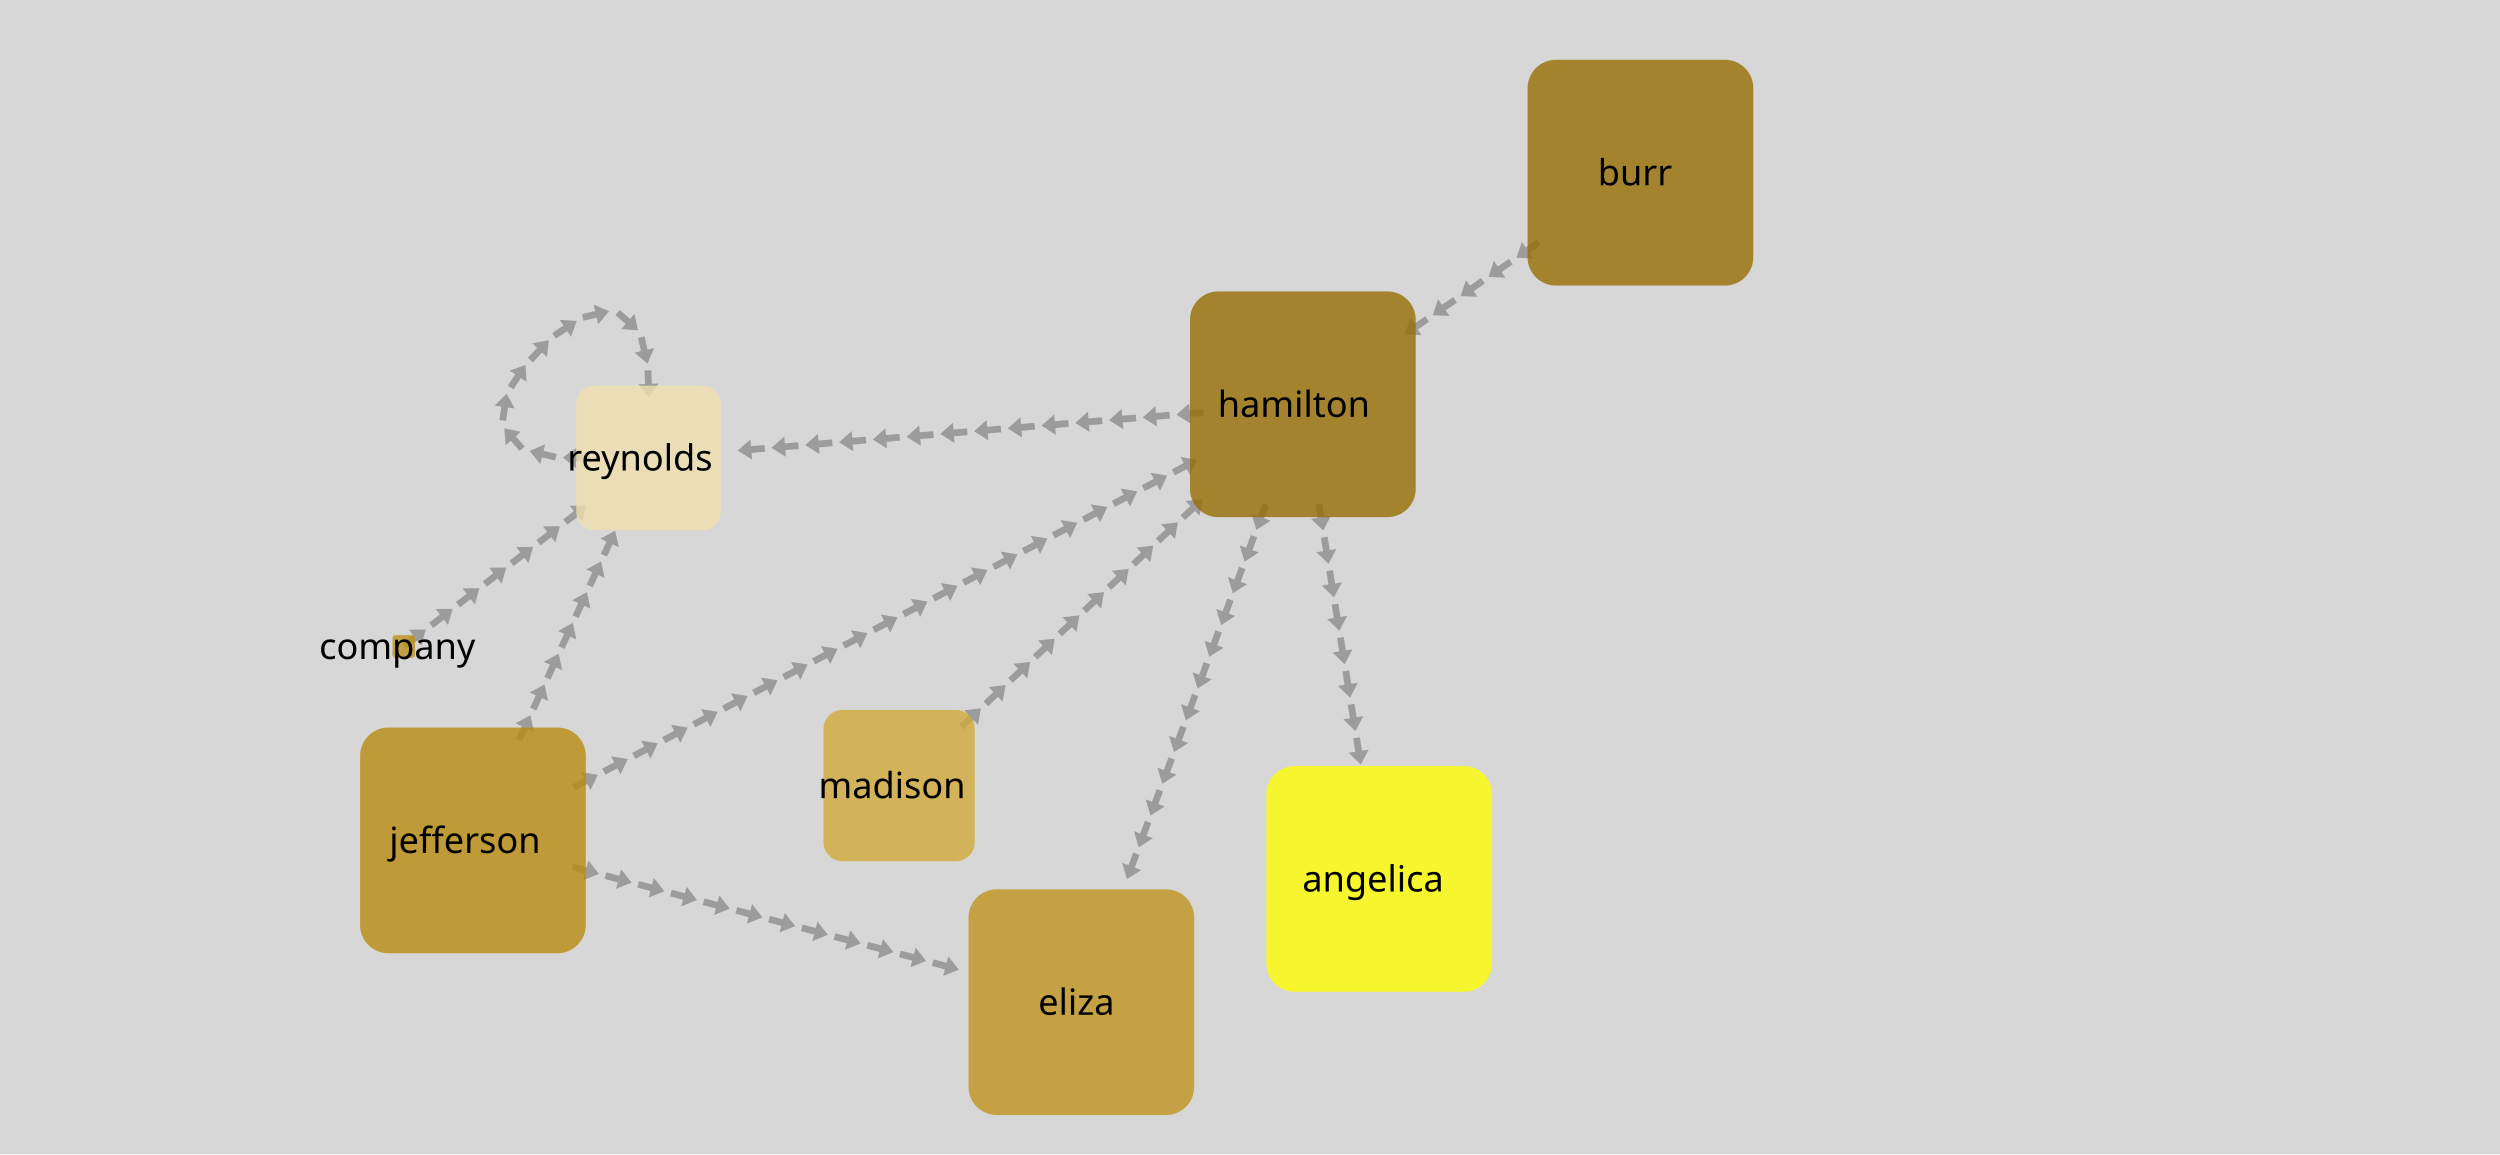
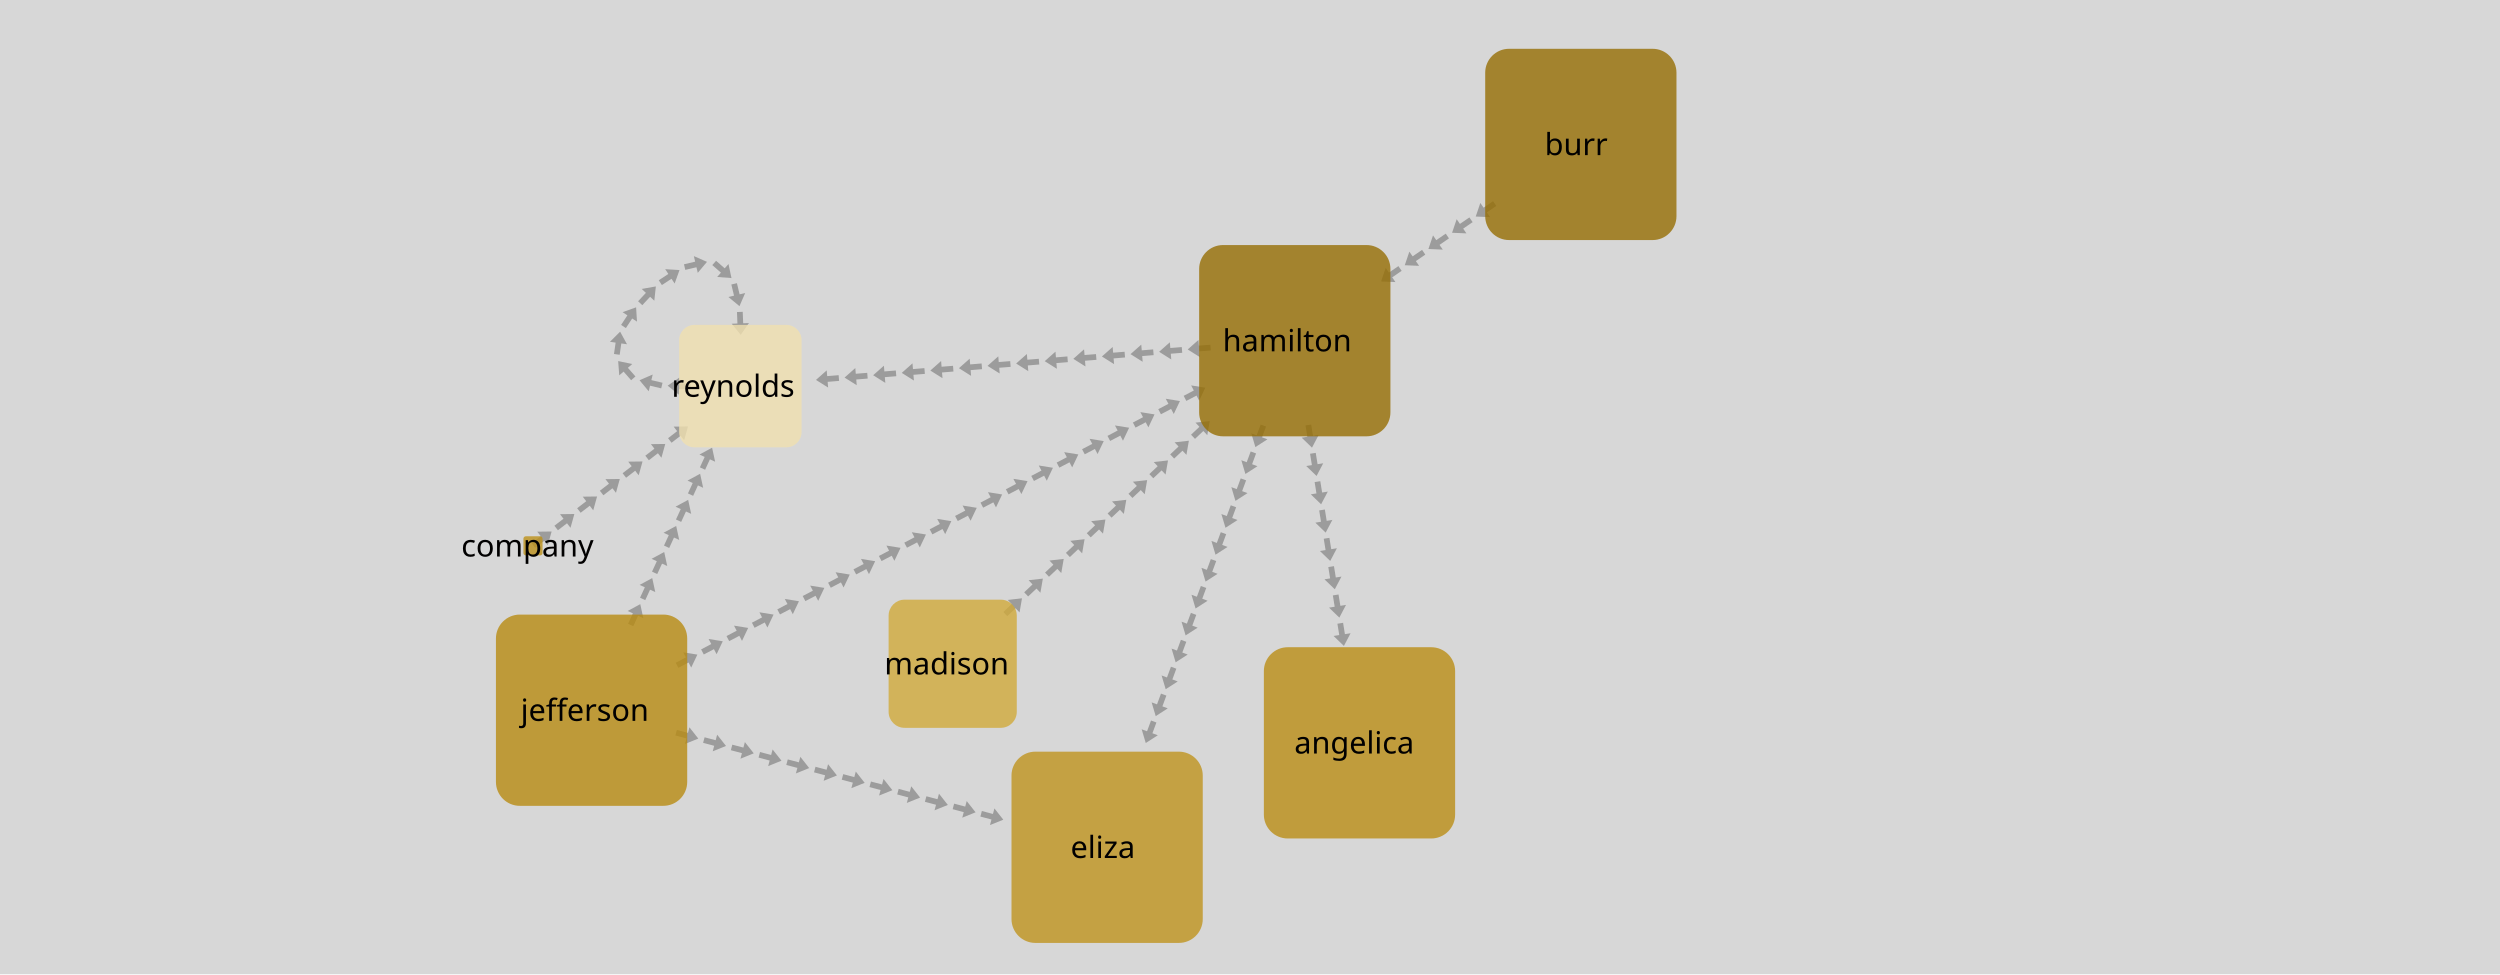
- <svg xmlns="http://www.w3.org/2000/svg" version="1.1" baseProfile="full" x="0px" y="0px" width="1514px" height="699px" viewBox="0 0 1514 699">
+ <svg xmlns="http://www.w3.org/2000/svg" version="1.1" baseProfile="full" x="0px" y="0px" width="1514px" height="590px" viewBox="0 0 1514 590">
  <g stroke-linejoin="miter" stroke-dashoffset="0" stroke-dasharray="none" stroke-width="1" stroke-miterlimit="10" stroke-linecap="square">
    <g fill-opacity="1" fill-rule="nonzero" stroke="none" fill="#d7d7d7">
-       <path d="M 0 0 L 1514 0 L 1514 699 L 0 699 L 0 0 z" />
+       <path d="M 0 0 L 1514 0 L 1514 590 L 0 590 L 0 0 z" />
    </g>
-     <g transform="matrix(1.367041, 0, 0, 1.367041, 1320.639, 973.0844)">
+     <g transform="matrix(1.158338, 0, 0, 1.158338, 1234.589, 823.3831)">
      <g fill-opacity="0.392" fill-rule="nonzero" stroke="none" fill="#404040">
-         <path d="M -704.708 -510.23 L -710.703 -510.466 L -710.585 -513.464 L -716.758 -509.204 L -710.939 -504.471 L -710.821 -507.469 L -704.826 -507.233 L -704.708 -510.23 M -719.443 -510.71 L -725.279 -512.104 L -724.582 -515.022 L -731.464 -512.04 L -726.673 -506.268 L -725.976 -509.186 L -720.141 -507.792 L -719.443 -510.71 M -733.607 -514.019 L -737.558 -518.535 L -735.3 -520.51 L -742.638 -522.063 L -742.073 -514.584 L -739.816 -516.559 L -735.865 -512.044 L -733.607 -514.019 M -741.858 -525.34 L -740.995 -531.278 L -738.027 -530.847 L -741.618 -537.431 L -746.933 -532.14 L -743.964 -531.709 L -744.827 -525.771 L -741.858 -525.34 M -738.601 -539.307 L -735.306 -544.321 L -732.799 -542.674 L -733.265 -550.159 L -740.321 -547.616 L -737.813 -545.969 L -741.109 -540.955 L -738.601 -539.307 M -730.027 -551.283 L -725.935 -555.671 L -723.741 -553.625 L -722.94 -561.082 L -730.323 -559.764 L -728.129 -557.717 L -732.221 -553.33 L -730.027 -551.283 M -719.773 -561.796 L -714.759 -565.091 L -713.112 -562.584 L -710.569 -569.64 L -718.054 -570.106 L -716.407 -567.599 L -721.421 -564.303 L -719.773 -561.796 M -707.551 -569.741 L -701.708 -571.105 L -701.026 -568.183 L -696.205 -573.929 L -703.071 -576.948 L -702.389 -574.026 L -708.232 -572.663 L -707.551 -569.741 M -693.424 -572.235 L -688.908 -568.284 L -690.884 -566.026 L -683.405 -565.462 L -684.957 -572.8 L -686.933 -570.542 L -691.448 -574.493 L -693.424 -572.235 M -683.466 -562.086 L -682.072 -556.25 L -684.99 -555.553 L -679.219 -550.763 L -676.236 -557.644 L -679.154 -556.947 L -680.549 -562.783 L -683.466 -562.086 M -680.52 -547.69 L -680.284 -541.695 L -683.282 -541.577 L -678.549 -535.759 L -674.289 -541.931 L -677.286 -541.813 L -677.522 -547.808 L -680.52 -547.69" />
+         <path d="M -406.735 -488.863 L -408.819 -483.237 L -411.632 -484.279 L -409.496 -477.089 L -403.192 -481.153 L -406.006 -482.195 L -403.921 -487.821 L -406.735 -488.863 M -411.945 -474.797 L -414.029 -469.171 L -416.842 -470.213 L -414.707 -463.023 L -408.403 -467.087 L -411.216 -468.129 L -409.132 -473.755 L -411.945 -474.797 M -417.155 -460.731 L -419.24 -455.105 L -422.053 -456.147 L -419.917 -448.957 L -413.613 -453.021 L -416.426 -454.063 L -414.342 -459.689 L -417.155 -460.731 M -422.366 -446.665 L -424.45 -441.039 L -427.263 -442.081 L -425.127 -434.891 L -418.823 -438.955 L -421.637 -439.997 L -419.553 -445.623 L -422.366 -446.665 M -427.576 -432.599 L -429.66 -426.973 L -432.473 -428.015 L -430.338 -420.825 L -424.034 -424.889 L -426.847 -425.931 L -424.763 -431.557 L -427.576 -432.599 M -432.786 -418.533 L -434.871 -412.907 L -437.684 -413.949 L -435.548 -406.759 L -429.244 -410.823 L -432.057 -411.865 L -429.973 -417.491 L -432.786 -418.533 M -437.997 -404.467 L -440.081 -398.841 L -442.894 -399.883 L -440.759 -392.693 L -434.455 -396.757 L -437.268 -397.799 L -435.184 -403.425 L -437.997 -404.467 M -443.207 -390.401 L -445.291 -384.775 L -448.105 -385.817 L -445.969 -378.627 L -439.665 -382.691 L -442.478 -383.733 L -440.394 -389.359 L -443.207 -390.401 M -448.418 -376.335 L -450.502 -370.709 L -453.315 -371.751 L -451.179 -364.561 L -444.875 -368.625 L -447.689 -369.667 L -445.604 -375.293 L -448.418 -376.335 M -453.628 -362.269 L -455.712 -356.643 L -458.525 -357.685 L -456.39 -350.495 L -450.086 -354.559 L -452.899 -355.601 L -450.815 -361.227 L -453.628 -362.269 M -458.838 -348.203 L -460.922 -342.577 L -463.736 -343.619 L -461.6 -336.429 L -455.296 -340.493 L -458.109 -341.535 L -456.025 -347.161 L -458.838 -348.203 M -464.049 -334.137 L -466.133 -328.511 L -468.946 -329.553 L -466.81 -322.363 L -460.506 -326.427 L -463.32 -327.469 L -461.235 -333.095 L -464.049 -334.137" />
      </g>
    </g>
-     <g transform="matrix(1.367041, 0, 0, 1.367041, 1320.639, 973.0844)">
+     <g transform="matrix(1.158338, 0, 0, 1.158338, 1234.589, 823.3831)">
+       <g fill-opacity="0.392" fill-rule="nonzero" stroke="none" fill="#404040">
+         <path d="M -712.727 -326.32 L -706.928 -324.778 L -707.699 -321.879 L -700.744 -324.686 L -705.386 -330.577 L -706.157 -327.678 L -711.956 -329.219 L -712.727 -326.32 M -698.23 -322.466 L -692.432 -320.924 L -693.203 -318.025 L -686.248 -320.832 L -690.89 -326.722 L -691.661 -323.823 L -697.459 -325.365 L -698.23 -322.466 M -683.734 -318.611 L -677.935 -317.069 L -678.706 -314.17 L -671.751 -316.977 L -676.394 -322.868 L -677.165 -319.969 L -682.963 -321.51 L -683.734 -318.611 M -669.238 -314.757 L -663.439 -313.215 L -664.21 -310.315 L -657.255 -313.123 L -661.897 -319.013 L -662.668 -316.114 L -668.467 -317.656 L -669.238 -314.757 M -654.741 -310.902 L -648.943 -309.36 L -649.714 -306.461 L -642.759 -309.268 L -647.401 -315.159 L -648.172 -312.259 L -653.97 -313.801 L -654.741 -310.902 M -640.245 -307.047 L -634.447 -305.506 L -635.217 -302.606 L -628.263 -305.413 L -632.905 -311.304 L -633.676 -308.405 L -639.474 -309.947 L -640.245 -307.047 M -625.749 -303.193 L -619.95 -301.651 L -620.721 -298.752 L -613.766 -301.559 L -618.408 -307.45 L -619.179 -304.55 L -624.978 -306.092 L -625.749 -303.193 M -611.252 -299.338 L -605.454 -297.797 L -606.225 -294.897 L -599.27 -297.704 L -603.912 -303.595 L -604.683 -300.696 L -610.482 -302.238 L -611.252 -299.338 M -596.756 -295.484 L -590.958 -293.942 L -591.729 -291.043 L -584.774 -293.85 L -589.416 -299.74 L -590.187 -296.841 L -595.985 -298.383 L -596.756 -295.484 M -582.26 -291.629 L -576.461 -290.087 L -577.232 -287.188 L -570.277 -289.995 L -574.92 -295.886 L -575.69 -292.987 L -581.489 -294.529 L -582.26 -291.629 M -567.764 -287.775 L -561.965 -286.233 L -562.736 -283.334 L -555.781 -286.141 L -560.423 -292.031 L -561.194 -289.132 L -566.993 -290.674 L -567.764 -287.775 M -553.267 -283.92 L -547.469 -282.378 L -548.24 -279.479 L -541.285 -282.286 L -545.927 -288.177 L -546.698 -285.278 L -552.496 -286.819 L -553.267 -283.92" />
+       </g>
+     </g>
+     <g transform="matrix(1.158338, 0, 0, 1.158338, 1234.589, 823.3831)">
      <g fill-opacity="0.392" fill-rule="nonzero" stroke="none" fill="#404040">
        <path d="M -786.024 -424.44 L -781.271 -428.101 L -779.44 -425.725 L -777.433 -432.951 L -784.933 -432.855 L -783.102 -430.478 L -787.855 -426.816 L -786.024 -424.44 M -774.141 -433.594 L -769.388 -437.255 L -767.557 -434.879 L -765.55 -442.105 L -773.05 -442.008 L -771.219 -439.632 L -775.972 -435.97 L -774.141 -433.594 M -762.258 -442.748 L -757.505 -446.409 L -755.674 -444.033 L -753.667 -451.259 L -761.167 -451.162 L -759.336 -448.786 L -764.089 -445.124 L -762.258 -442.748 M -750.375 -451.902 L -745.622 -455.563 L -743.792 -453.187 L -741.784 -460.413 L -749.284 -460.316 L -747.453 -457.94 L -752.206 -454.278 L -750.375 -451.902 M -738.492 -461.055 L -733.739 -464.717 L -731.909 -462.34 L -729.901 -469.567 L -737.401 -469.47 L -735.57 -467.094 L -740.323 -463.432 L -738.492 -461.055 M -726.609 -470.209 L -721.856 -473.871 L -720.026 -471.494 L -718.018 -478.721 L -725.518 -478.624 L -723.687 -476.248 L -728.44 -472.586 L -726.609 -470.209 M -714.727 -479.363 L -709.973 -483.025 L -708.143 -480.648 L -706.135 -487.875 L -713.635 -487.778 L -711.804 -485.402 L -716.557 -481.74 L -714.727 -479.363" />
      </g>
    </g>
-     <g transform="matrix(1.367041, 0, 0, 1.367041, 1320.639, 973.0844)">
+     <g transform="matrix(1.158338, 0, 0, 1.158338, 1234.589, 823.3831)">
      <g fill-opacity="0.392" fill-rule="nonzero" stroke="none" fill="#404040">
-         <path d="M -433.033 -530.604 L -439.013 -530.114 L -439.258 -533.104 L -444.871 -528.129 L -438.523 -524.134 L -438.768 -527.124 L -432.789 -527.614 L -433.033 -530.604 M -447.983 -529.379 L -453.963 -528.889 L -454.208 -531.879 L -459.821 -526.904 L -453.473 -522.909 L -453.718 -525.899 L -447.738 -526.389 L -447.983 -529.379 M -462.933 -528.154 L -468.913 -527.665 L -469.158 -530.655 L -474.771 -525.68 L -468.423 -521.685 L -468.668 -524.675 L -462.688 -525.164 L -462.933 -528.154 M -477.883 -526.93 L -483.863 -526.44 L -484.108 -529.43 L -489.721 -524.455 L -483.373 -520.46 L -483.618 -523.45 L -477.638 -523.94 L -477.883 -526.93 M -492.833 -525.705 L -498.813 -525.215 L -499.058 -528.205 L -504.671 -523.23 L -498.323 -519.235 L -498.568 -522.225 L -492.588 -522.715 L -492.833 -525.705 M -507.783 -524.48 L -513.763 -523.99 L -514.008 -526.98 L -519.62 -522.005 L -513.273 -518.01 L -513.518 -521 L -507.538 -521.49 L -507.783 -524.48 M -522.733 -523.255 L -528.713 -522.765 L -528.958 -525.755 L -534.57 -520.78 L -528.223 -516.785 L -528.468 -519.775 L -522.488 -520.265 L -522.733 -523.255 M -537.683 -522.03 L -543.663 -521.54 L -543.908 -524.53 L -549.52 -519.555 L -543.173 -515.56 L -543.418 -518.55 L -537.438 -519.04 L -537.683 -522.03 M -552.633 -520.806 L -558.613 -520.316 L -558.858 -523.306 L -564.47 -518.331 L -558.123 -514.336 L -558.368 -517.326 L -552.388 -517.816 L -552.633 -520.806 M -567.583 -519.581 L -573.563 -519.091 L -573.808 -522.081 L -579.42 -517.106 L -573.073 -513.111 L -573.318 -516.101 L -567.338 -516.591 L -567.583 -519.581 M -582.533 -518.356 L -588.513 -517.866 L -588.758 -520.856 L -594.37 -515.881 L -588.023 -511.886 L -588.268 -514.876 L -582.288 -515.366 L -582.533 -518.356 M -597.482 -517.131 L -603.462 -516.641 L -603.707 -519.631 L -609.32 -514.656 L -602.973 -510.661 L -603.217 -513.651 L -597.238 -514.141 L -597.482 -517.131 M -612.432 -515.906 L -618.412 -515.416 L -618.657 -518.406 L -624.27 -513.431 L -617.922 -509.436 L -618.167 -512.426 L -612.187 -512.916 L -612.432 -515.906 M -627.382 -514.681 L -633.362 -514.191 L -633.607 -517.181 L -639.22 -512.207 L -632.872 -508.211 L -633.117 -511.201 L -627.137 -511.691 L -627.382 -514.681" />
+         <path d="M -539.208 -388.697 L -534.846 -392.816 L -532.786 -390.635 L -531.514 -398.026 L -538.966 -397.178 L -536.906 -394.997 L -541.268 -390.878 L -539.208 -388.697 M -528.303 -398.995 L -523.94 -403.115 L -521.881 -400.934 L -520.608 -408.325 L -528.06 -407.477 L -526 -405.296 L -530.362 -401.177 L -528.303 -398.995 M -517.397 -409.294 L -513.035 -413.414 L -510.975 -411.233 L -509.702 -418.624 L -517.154 -417.776 L -515.095 -415.595 L -519.457 -411.476 L -517.397 -409.294 M -506.491 -419.593 L -502.129 -423.713 L -500.069 -421.532 L -498.797 -428.923 L -506.249 -428.075 L -504.189 -425.894 L -508.551 -421.775 L -506.491 -419.593 M -495.586 -429.892 L -491.224 -434.012 L -489.164 -431.831 L -487.891 -439.222 L -495.343 -438.374 L -493.284 -436.193 L -497.646 -432.073 L -495.586 -429.892 M -484.68 -440.191 L -480.318 -444.311 L -478.258 -442.13 L -476.986 -449.521 L -484.438 -448.673 L -482.378 -446.492 L -486.74 -442.372 L -484.68 -440.191 M -473.775 -450.49 L -469.413 -454.61 L -467.353 -452.429 L -466.08 -459.82 L -473.532 -458.972 L -471.472 -456.791 L -475.835 -452.671 L -473.775 -450.49 M -462.869 -460.789 L -458.507 -464.909 L -456.447 -462.728 L -455.175 -470.119 L -462.627 -469.271 L -460.567 -467.09 L -464.929 -462.97 L -462.869 -460.789 M -451.964 -471.088 L -447.601 -475.208 L -445.542 -473.027 L -444.269 -480.418 L -451.721 -479.57 L -449.661 -477.389 L -454.023 -473.269 L -451.964 -471.088 M -441.058 -481.387 L -436.696 -485.507 L -434.636 -483.326 L -433.364 -490.717 L -440.815 -489.869 L -438.756 -487.688 L -443.118 -483.568 L -441.058 -481.387" />
      </g>
    </g>
-     <g transform="matrix(1.367041, 0, 0, 1.367041, 1320.639, 973.0844)">
+     <g transform="matrix(1.158338, 0, 0, 1.158338, 1234.589, 823.3831)">
+       <g fill-opacity="0.392" fill-rule="nonzero" stroke="none" fill="#404040">
+         <path d="M -704.708 -510.23 L -710.703 -510.466 L -710.585 -513.464 L -716.758 -509.204 L -710.939 -504.471 L -710.821 -507.469 L -704.826 -507.233 L -704.708 -510.23 M -719.443 -510.71 L -725.279 -512.104 L -724.582 -515.022 L -731.464 -512.04 L -726.673 -506.268 L -725.976 -509.186 L -720.141 -507.792 L -719.443 -510.71 M -733.607 -514.019 L -737.558 -518.535 L -735.3 -520.51 L -742.638 -522.063 L -742.073 -514.584 L -739.816 -516.559 L -735.865 -512.044 L -733.607 -514.019 M -741.858 -525.34 L -740.995 -531.278 L -738.027 -530.847 L -741.618 -537.431 L -746.933 -532.14 L -743.964 -531.709 L -744.827 -525.771 L -741.858 -525.34 M -738.601 -539.307 L -735.306 -544.321 L -732.799 -542.674 L -733.265 -550.159 L -740.321 -547.616 L -737.813 -545.969 L -741.109 -540.955 L -738.601 -539.307 M -730.027 -551.283 L -725.935 -555.671 L -723.741 -553.625 L -722.94 -561.082 L -730.323 -559.764 L -728.129 -557.717 L -732.221 -553.33 L -730.027 -551.283 M -719.774 -561.796 L -714.759 -565.091 L -713.112 -562.584 L -710.569 -569.64 L -718.054 -570.106 L -716.407 -567.599 L -721.421 -564.303 L -719.774 -561.796 M -707.551 -569.741 L -701.708 -571.105 L -701.026 -568.183 L -696.205 -573.929 L -703.071 -576.948 L -702.389 -574.026 L -708.232 -572.663 L -707.551 -569.741 M -693.424 -572.235 L -688.908 -568.284 L -690.884 -566.026 L -683.405 -565.462 L -684.957 -572.8 L -686.933 -570.542 L -691.448 -574.493 L -693.424 -572.235 M -683.466 -562.086 L -682.072 -556.25 L -684.99 -555.553 L -679.219 -550.763 L -676.236 -557.645 L -679.154 -556.947 L -680.549 -562.783 L -683.466 -562.086 M -680.52 -547.69 L -680.284 -541.695 L -683.282 -541.577 L -678.549 -535.759 L -674.289 -541.931 L -677.286 -541.813 L -677.522 -547.808 L -680.52 -547.69" />
+       </g>
+     </g>
+     <g transform="matrix(1.158338, 0, 0, 1.158338, 1234.589, 823.3831)">
+       <g fill-opacity="0.392" fill-rule="nonzero" stroke="none" fill="#404040">
+         <path d="M -433.034 -530.604 L -439.014 -530.114 L -439.258 -533.104 L -444.871 -528.129 L -438.524 -524.134 L -438.769 -527.124 L -432.789 -527.614 L -433.034 -530.604 M -447.983 -529.379 L -453.963 -528.889 L -454.208 -531.879 L -459.821 -526.904 L -453.473 -522.909 L -453.718 -525.899 L -447.738 -526.389 L -447.983 -529.379 M -462.933 -528.154 L -468.913 -527.665 L -469.158 -530.655 L -474.771 -525.68 L -468.423 -521.685 L -468.668 -524.675 L -462.688 -525.164 L -462.933 -528.154 M -477.883 -526.93 L -483.863 -526.44 L -484.108 -529.43 L -489.721 -524.455 L -483.373 -520.46 L -483.618 -523.45 L -477.638 -523.94 L -477.883 -526.93 M -492.833 -525.705 L -498.813 -525.215 L -499.058 -528.205 L -504.671 -523.23 L -498.323 -519.235 L -498.568 -522.225 L -492.588 -522.715 L -492.833 -525.705 M -507.783 -524.48 L -513.763 -523.99 L -514.008 -526.98 L -519.621 -522.005 L -513.273 -518.01 L -513.518 -521 L -507.538 -521.49 L -507.783 -524.48 M -522.733 -523.255 L -528.713 -522.765 L -528.958 -525.755 L -534.57 -520.78 L -528.223 -516.785 L -528.468 -519.775 L -522.488 -520.265 L -522.733 -523.255 M -537.683 -522.03 L -543.663 -521.54 L -543.908 -524.53 L -549.52 -519.555 L -543.173 -515.56 L -543.418 -518.55 L -537.438 -519.04 L -537.683 -522.03 M -552.633 -520.806 L -558.613 -520.316 L -558.858 -523.306 L -564.47 -518.331 L -558.123 -514.336 L -558.368 -517.326 L -552.388 -517.816 L -552.633 -520.806 M -567.583 -519.581 L -573.563 -519.091 L -573.808 -522.081 L -579.42 -517.106 L -573.073 -513.111 L -573.318 -516.101 L -567.338 -516.591 L -567.583 -519.581 M -582.533 -518.356 L -588.513 -517.866 L -588.758 -520.856 L -594.37 -515.881 L -588.023 -511.886 L -588.268 -514.876 L -582.288 -515.366 L -582.533 -518.356 M -597.483 -517.131 L -603.463 -516.641 L -603.707 -519.631 L -609.32 -514.656 L -602.973 -510.661 L -603.218 -513.651 L -597.238 -514.141 L -597.483 -517.131 M -612.432 -515.906 L -618.412 -515.416 L -618.657 -518.406 L -624.27 -513.431 L -617.922 -509.436 L -618.167 -512.426 L -612.188 -512.916 L -612.432 -515.906 M -627.382 -514.681 L -633.362 -514.191 L -633.607 -517.181 L -639.22 -512.207 L -632.872 -508.211 L -633.117 -511.201 L -627.137 -511.691 L -627.382 -514.681" />
+       </g>
+     </g>
+     <g transform="matrix(1.158338, 0, 0, 1.158338, 1234.589, 823.3831)">
      <g fill-opacity="0.392" fill-rule="nonzero" stroke="none" fill="#404040">
        <path d="M -734.729 -383.444 L -732.225 -388.897 L -729.499 -387.646 L -731.085 -394.976 L -737.678 -391.4 L -734.952 -390.149 L -737.455 -384.696 L -734.729 -383.444 M -728.471 -397.076 L -725.967 -402.529 L -723.241 -401.278 L -724.827 -408.608 L -731.42 -405.033 L -728.694 -403.781 L -731.197 -398.328 L -728.471 -397.076 M -722.212 -410.709 L -719.709 -416.161 L -716.983 -414.91 L -718.569 -422.24 L -725.162 -418.665 L -722.435 -417.413 L -724.939 -411.96 L -722.212 -410.709 M -715.954 -424.341 L -713.451 -429.794 L -710.724 -428.542 L -712.311 -435.872 L -718.904 -432.297 L -716.177 -431.045 L -718.681 -425.592 L -715.954 -424.341 M -709.696 -437.973 L -707.193 -443.426 L -704.466 -442.174 L -706.053 -449.504 L -712.646 -445.929 L -709.919 -444.677 L -712.422 -439.224 L -709.696 -437.973 M -703.438 -451.605 L -700.934 -457.058 L -698.208 -455.806 L -699.794 -463.136 L -706.387 -459.561 L -703.661 -458.309 L -706.164 -452.857 L -703.438 -451.605 M -697.18 -465.237 L -694.676 -470.69 L -691.95 -469.438 L -693.536 -476.769 L -700.129 -473.193 L -697.403 -471.942 L -699.906 -466.489 L -697.18 -465.237" />
      </g>
    </g>
-     <g transform="matrix(1.367041, 0, 0, 1.367041, 1320.639, 973.0844)">
+     <g transform="matrix(1.158338, 0, 0, 1.158338, 1234.589, 823.3831)">
      <g fill-opacity="0.392" fill-rule="nonzero" stroke="none" fill="#404040">
        <path d="M -383.28 -488.401 L -382.327 -482.477 L -385.289 -482.001 L -379.893 -476.792 L -376.403 -483.43 L -379.365 -482.954 L -380.318 -488.878 L -383.28 -488.401 M -380.898 -473.592 L -379.945 -467.668 L -382.906 -467.191 L -377.51 -461.982 L -374.021 -468.621 L -376.983 -468.144 L -377.936 -474.068 L -380.898 -473.592 M -378.515 -458.782 L -377.562 -452.858 L -380.524 -452.382 L -375.128 -447.173 L -371.638 -453.811 L -374.6 -453.335 L -375.553 -459.259 L -378.515 -458.782 M -376.132 -443.973 L -375.179 -438.049 L -378.141 -437.572 L -372.745 -432.363 L -369.255 -439.002 L -372.217 -438.525 L -373.17 -444.449 L -376.132 -443.973 M -373.749 -429.163 L -372.796 -423.239 L -375.758 -422.763 L -370.362 -417.554 L -366.872 -424.192 L -369.834 -423.716 L -370.787 -429.64 L -373.749 -429.163 M -371.367 -414.353 L -370.414 -408.43 L -373.375 -407.953 L -367.979 -402.744 L -364.49 -409.383 L -367.452 -408.906 L -368.405 -414.83 L -371.367 -414.353 M -368.984 -399.544 L -368.031 -393.62 L -370.993 -393.144 L -365.597 -387.935 L -362.107 -394.573 L -365.069 -394.097 L -366.022 -400.02 L -368.984 -399.544 M -366.601 -384.734 L -365.648 -378.811 L -368.61 -378.334 L -363.214 -373.125 L -359.724 -379.764 L -362.686 -379.287 L -363.639 -385.211 L -366.601 -384.734" />
      </g>
    </g>
-     <g transform="matrix(1.367041, 0, 0, 1.367041, 1320.639, 973.0844)">
+     <g transform="matrix(1.158338, 0, 0, 1.158338, 1234.589, 823.3831)">
      <g fill-opacity="0.392" fill-rule="nonzero" stroke="none" fill="#404040">
-         <path d="M -406.735 -488.863 L -408.819 -483.237 L -411.632 -484.279 L -409.496 -477.089 L -403.192 -481.153 L -406.006 -482.195 L -403.921 -487.821 L -406.735 -488.863 M -411.945 -474.797 L -414.029 -469.171 L -416.842 -470.213 L -414.707 -463.023 L -408.403 -467.087 L -411.216 -468.129 L -409.132 -473.755 L -411.945 -474.797 M -417.155 -460.731 L -419.24 -455.105 L -422.053 -456.147 L -419.917 -448.957 L -413.613 -453.021 L -416.426 -454.063 L -414.342 -459.689 L -417.155 -460.731 M -422.366 -446.665 L -424.45 -441.039 L -427.263 -442.081 L -425.127 -434.891 L -418.823 -438.955 L -421.637 -439.997 L -419.553 -445.623 L -422.366 -446.665 M -427.576 -432.599 L -429.66 -426.973 L -432.473 -428.015 L -430.338 -420.825 L -424.034 -424.889 L -426.847 -425.931 L -424.763 -431.557 L -427.576 -432.599 M -432.786 -418.533 L -434.871 -412.907 L -437.684 -413.949 L -435.548 -406.759 L -429.244 -410.823 L -432.057 -411.865 L -429.973 -417.491 L -432.786 -418.533 M -437.997 -404.467 L -440.081 -398.841 L -442.894 -399.883 L -440.759 -392.693 L -434.455 -396.757 L -437.268 -397.799 L -435.184 -403.425 L -437.997 -404.467 M -443.207 -390.401 L -445.291 -384.775 L -448.105 -385.817 L -445.969 -378.627 L -439.665 -382.691 L -442.478 -383.733 L -440.394 -389.359 L -443.207 -390.401 M -448.418 -376.335 L -450.502 -370.709 L -453.315 -371.751 L -451.179 -364.561 L -444.875 -368.625 L -447.689 -369.667 L -445.604 -375.293 L -448.418 -376.335 M -453.628 -362.269 L -455.712 -356.643 L -458.525 -357.685 L -456.39 -350.495 L -450.086 -354.559 L -452.899 -355.601 L -450.815 -361.227 L -453.628 -362.269 M -458.838 -348.203 L -460.922 -342.577 L -463.736 -343.619 L -461.6 -336.429 L -455.296 -340.493 L -458.109 -341.535 L -456.025 -347.161 L -458.838 -348.203 M -464.049 -334.137 L -466.133 -328.511 L -468.946 -329.553 L -466.81 -322.363 L -460.506 -326.427 L -463.32 -327.469 L -461.235 -333.095 L -464.049 -334.137" />
+         <path d="M -711.156 -361.678 L -705.845 -364.469 L -704.449 -361.813 L -701.231 -368.588 L -708.636 -369.78 L -707.24 -367.125 L -712.552 -364.334 L -711.156 -361.678 M -697.878 -368.656 L -692.566 -371.447 L -691.171 -368.791 L -687.953 -375.565 L -695.357 -376.758 L -693.962 -374.102 L -699.273 -371.311 L -697.878 -368.656 M -684.599 -375.633 L -679.288 -378.424 L -677.893 -375.768 L -674.674 -382.543 L -682.079 -383.735 L -680.684 -381.08 L -685.995 -378.289 L -684.599 -375.633 M -671.321 -382.61 L -666.01 -385.401 L -664.614 -382.746 L -661.396 -389.52 L -668.801 -390.713 L -667.405 -388.057 L -672.717 -385.266 L -671.321 -382.61 M -658.043 -389.588 L -652.731 -392.379 L -651.336 -389.723 L -648.118 -396.498 L -655.522 -397.69 L -654.127 -395.035 L -659.438 -392.244 L -658.043 -389.588 M -644.764 -396.565 L -639.453 -399.356 L -638.057 -396.701 L -634.839 -403.475 L -642.244 -404.668 L -640.849 -402.012 L -646.16 -399.221 L -644.764 -396.565 M -631.486 -403.543 L -626.175 -406.334 L -624.779 -403.678 L -621.561 -410.453 L -628.966 -411.645 L -627.57 -408.99 L -632.881 -406.199 L -631.486 -403.543 M -618.208 -410.52 L -612.896 -413.311 L -611.501 -410.656 L -608.283 -417.43 L -615.687 -418.623 L -614.292 -415.967 L -619.603 -413.176 L -618.208 -410.52 M -604.929 -417.498 L -599.618 -420.289 L -598.222 -417.633 L -595.004 -424.408 L -602.409 -425.6 L -601.013 -422.945 L -606.325 -420.154 L -604.929 -417.498 M -591.651 -424.475 L -586.34 -427.266 L -584.944 -424.611 L -581.726 -431.385 L -589.131 -432.578 L -587.735 -429.922 L -593.046 -427.131 L -591.651 -424.475 M -578.373 -431.453 L -573.061 -434.244 L -571.666 -431.588 L -568.448 -438.363 L -575.852 -439.555 L -574.457 -436.9 L -579.768 -434.109 L -578.373 -431.453 M -565.094 -438.43 L -559.783 -441.221 L -558.387 -438.566 L -555.169 -445.34 L -562.574 -446.533 L -561.178 -443.877 L -566.49 -441.086 L -565.094 -438.43 M -551.816 -445.408 L -546.505 -448.199 L -545.109 -445.543 L -541.891 -452.318 L -549.296 -453.51 L -547.9 -450.854 L -553.211 -448.063 L -551.816 -445.408 M -538.537 -452.385 L -533.226 -455.176 L -531.831 -452.521 L -528.613 -459.295 L -536.017 -460.488 L -534.622 -457.832 L -539.933 -455.041 L -538.537 -452.385 M -525.259 -459.363 L -519.948 -462.154 L -518.552 -459.498 L -515.334 -466.273 L -522.739 -467.465 L -521.343 -464.809 L -526.655 -462.018 L -525.259 -459.363 M -511.981 -466.34 L -506.669 -469.131 L -505.274 -466.476 L -502.056 -473.25 L -509.46 -474.443 L -508.065 -471.787 L -513.376 -468.996 L -511.981 -466.34 M -498.702 -473.318 L -493.391 -476.109 L -491.996 -473.453 L -488.777 -480.228 L -496.182 -481.42 L -494.787 -478.764 L -500.098 -475.973 L -498.702 -473.318 M -485.424 -480.295 L -480.113 -483.086 L -478.717 -480.431 L -475.499 -487.205 L -482.904 -488.398 L -481.508 -485.742 L -486.82 -482.951 L -485.424 -480.295 M -472.146 -487.273 L -466.834 -490.064 L -465.439 -487.408 L -462.221 -494.182 L -469.625 -495.375 L -468.23 -492.719 L -473.541 -489.928 L -472.146 -487.273 M -458.867 -494.25 L -453.556 -497.041 L -452.161 -494.385 L -448.942 -501.16 L -456.347 -502.353 L -454.952 -499.697 L -460.263 -496.906 L -458.867 -494.25 M -445.589 -501.228 L -440.278 -504.019 L -438.882 -501.363 L -435.664 -508.137 L -443.069 -509.33 L -441.673 -506.674 L -446.984 -503.883 L -445.589 -501.228" />
      </g>
    </g>
-     <g transform="matrix(1.367041, 0, 0, 1.367041, 1320.639, 973.0844)">
+     <g transform="matrix(1.158338, 0, 0, 1.158338, 1234.589, 823.3831)">
      <g fill-opacity="0.392" fill-rule="nonzero" stroke="none" fill="#404040">
-         <path d="M -539.208 -388.697 L -534.846 -392.816 L -532.786 -390.635 L -531.514 -398.026 L -538.966 -397.178 L -536.906 -394.997 L -541.268 -390.878 L -539.208 -388.697 M -528.303 -398.995 L -523.94 -403.115 L -521.881 -400.934 L -520.608 -408.325 L -528.06 -407.477 L -526 -405.296 L -530.362 -401.177 L -528.303 -398.995 M -517.397 -409.294 L -513.035 -413.414 L -510.975 -411.233 L -509.703 -418.624 L -517.154 -417.776 L -515.095 -415.595 L -519.457 -411.476 L -517.397 -409.294 M -506.492 -419.593 L -502.129 -423.713 L -500.07 -421.532 L -498.797 -428.923 L -506.249 -428.075 L -504.189 -425.894 L -508.551 -421.775 L -506.492 -419.593 M -495.586 -429.892 L -491.224 -434.012 L -489.164 -431.831 L -487.891 -439.222 L -495.343 -438.374 L -493.284 -436.193 L -497.646 -432.073 L -495.586 -429.892 M -484.68 -440.191 L -480.318 -444.311 L -478.258 -442.13 L -476.986 -449.521 L -484.438 -448.673 L -482.378 -446.492 L -486.74 -442.372 L -484.68 -440.191 M -473.775 -450.49 L -469.413 -454.61 L -467.353 -452.429 L -466.08 -459.82 L -473.532 -458.972 L -471.472 -456.791 L -475.835 -452.671 L -473.775 -450.49 M -462.869 -460.789 L -458.507 -464.909 L -456.447 -462.728 L -455.175 -470.119 L -462.627 -469.271 L -460.567 -467.09 L -464.929 -462.97 L -462.869 -460.789 M -451.964 -471.088 L -447.601 -475.208 L -445.542 -473.027 L -444.269 -480.418 L -451.721 -479.57 L -449.661 -477.389 L -454.023 -473.269 L -451.964 -471.088 M -441.058 -481.387 L -436.696 -485.507 L -434.636 -483.326 L -433.364 -490.717 L -440.815 -489.869 L -438.756 -487.688 L -443.118 -483.568 L -441.058 -481.387" />
+         <path d="M -285.239 -605.649 L -290.187 -602.255 L -291.884 -604.728 L -294.286 -597.623 L -286.792 -597.307 L -288.49 -599.781 L -283.542 -603.175 L -285.239 -605.649 M -297.608 -597.163 L -302.556 -593.768 L -304.253 -596.242 L -306.655 -589.137 L -299.161 -588.821 L -300.858 -591.295 L -295.911 -594.689 L -297.608 -597.163 M -309.977 -588.677 L -314.924 -585.282 L -316.622 -587.756 L -319.023 -580.651 L -311.53 -580.335 L -313.227 -582.809 L -308.28 -586.203 L -309.977 -588.677 M -322.346 -580.191 L -327.293 -576.796 L -328.99 -579.27 L -331.392 -572.165 L -323.899 -571.849 L -325.596 -574.323 L -320.649 -577.717 L -322.346 -580.191 M -334.715 -571.705 L -339.662 -568.31 L -341.359 -570.784 L -343.761 -563.679 L -336.268 -563.363 L -337.965 -565.836 L -333.017 -569.231 L -334.715 -571.705" />
      </g>
    </g>
-     <g transform="matrix(1.367041, 0, 0, 1.367041, 1320.639, 973.0844)">
-       <g fill-opacity="0.392" fill-rule="nonzero" stroke="none" fill="#404040">
-         <path d="M -285.239 -605.649 L -290.187 -602.255 L -291.884 -604.728 L -294.286 -597.623 L -286.792 -597.307 L -288.49 -599.781 L -283.542 -603.175 L -285.239 -605.649 M -297.608 -597.163 L -302.556 -593.769 L -304.253 -596.242 L -306.655 -589.137 L -299.161 -588.821 L -300.858 -591.295 L -295.911 -594.689 L -297.608 -597.163 M -309.977 -588.677 L -314.924 -585.282 L -316.622 -587.756 L -319.023 -580.651 L -311.53 -580.335 L -313.227 -582.809 L -308.28 -586.203 L -309.977 -588.677 M -322.346 -580.191 L -327.293 -576.796 L -328.99 -579.27 L -331.392 -572.165 L -323.899 -571.849 L -325.596 -574.323 L -320.648 -577.717 L -322.346 -580.191 M -334.714 -571.705 L -339.662 -568.31 L -341.359 -570.784 L -343.761 -563.679 L -336.267 -563.363 L -337.965 -565.837 L -333.017 -569.231 L -334.714 -571.705" />
+     <g transform="matrix(1.158338, 0, 0, 1.158338, 1234.589, 823.3831)">
+       <g fill-opacity="0.784" fill-rule="nonzero" stroke="none" fill="#bf931b">
+         <path d="M -537.002 -305.352 L -537.002 -230.352 C -537.002 -223.449 -531.406 -217.852 -524.502 -217.852 L -449.502 -217.852 C -442.599 -217.852 -437.002 -223.449 -437.002 -230.352 L -437.002 -305.352 C -437.002 -312.256 -442.599 -317.852 -449.502 -317.852 L -524.502 -317.852 C -531.406 -317.852 -537.002 -312.256 -537.002 -305.352 z" />
      </g>
    </g>
-     <g transform="matrix(1.367041, 0, 0, 1.367041, 1320.639, 973.0844)">
-       <g fill-opacity="0.392" fill-rule="nonzero" stroke="none" fill="#404040">
-         <path d="M -711.156 -361.678 L -705.845 -364.469 L -704.449 -361.813 L -701.231 -368.588 L -708.636 -369.78 L -707.24 -367.125 L -712.552 -364.334 L -711.156 -361.678 M -697.878 -368.655 L -692.567 -371.446 L -691.171 -368.791 L -687.953 -375.565 L -695.358 -376.758 L -693.962 -374.102 L -699.273 -371.311 L -697.878 -368.655 M -684.6 -375.633 L -679.288 -378.424 L -677.893 -375.768 L -674.675 -382.543 L -682.079 -383.735 L -680.684 -381.08 L -685.995 -378.289 L -684.6 -375.633 M -671.321 -382.61 L -666.01 -385.401 L -664.614 -382.746 L -661.396 -389.52 L -668.801 -390.713 L -667.405 -388.057 L -672.717 -385.266 L -671.321 -382.61 M -658.043 -389.588 L -652.732 -392.379 L -651.336 -389.723 L -648.118 -396.498 L -655.523 -397.69 L -654.127 -395.035 L -659.438 -392.244 L -658.043 -389.588 M -644.764 -396.565 L -639.453 -399.356 L -638.058 -396.701 L -634.84 -403.475 L -642.244 -404.668 L -640.849 -402.012 L -646.16 -399.221 L -644.764 -396.565 M -631.486 -403.543 L -626.175 -406.334 L -624.779 -403.678 L -621.561 -410.453 L -628.966 -411.645 L -627.57 -408.99 L -632.882 -406.198 L -631.486 -403.543 M -618.208 -410.52 L -612.896 -413.311 L -611.501 -410.656 L -608.283 -417.43 L -615.687 -418.623 L -614.292 -415.967 L -619.603 -413.176 L -618.208 -410.52 M -604.929 -417.498 L -599.618 -420.289 L -598.223 -417.633 L -595.004 -424.408 L -602.409 -425.6 L -601.014 -422.944 L -606.325 -420.153 L -604.929 -417.498 M -591.651 -424.475 L -586.34 -427.266 L -584.944 -424.611 L -581.726 -431.385 L -589.131 -432.578 L -587.735 -429.922 L -593.047 -427.131 L -591.651 -424.475 M -578.373 -431.453 L -573.061 -434.244 L -571.666 -431.588 L -568.448 -438.363 L -575.852 -439.555 L -574.457 -436.899 L -579.768 -434.108 L -578.373 -431.453 M -565.094 -438.43 L -559.783 -441.221 L -558.387 -438.566 L -555.169 -445.34 L -562.574 -446.533 L -561.178 -443.877 L -566.49 -441.086 L -565.094 -438.43 M -551.816 -445.408 L -546.505 -448.199 L -545.109 -445.543 L -541.891 -452.318 L -549.296 -453.51 L -547.9 -450.854 L -553.211 -448.063 L -551.816 -445.408 M -538.538 -452.385 L -533.226 -455.176 L -531.831 -452.521 L -528.613 -459.295 L -536.017 -460.488 L -534.622 -457.832 L -539.933 -455.041 L -538.538 -452.385 M -525.259 -459.363 L -519.948 -462.154 L -518.552 -459.498 L -515.334 -466.272 L -522.739 -467.465 L -521.343 -464.809 L -526.655 -462.018 L -525.259 -459.363 M -511.981 -466.34 L -506.67 -469.131 L -505.274 -466.475 L -502.056 -473.25 L -509.461 -474.443 L -508.065 -471.787 L -513.376 -468.996 L -511.981 -466.34 M -498.703 -473.318 L -493.391 -476.109 L -491.996 -473.453 L -488.778 -480.227 L -496.182 -481.42 L -494.787 -478.764 L -500.098 -475.973 L -498.703 -473.318 M -485.424 -480.295 L -480.113 -483.086 L -478.717 -480.43 L -475.499 -487.205 L -482.904 -488.397 L -481.508 -485.742 L -486.82 -482.951 L -485.424 -480.295 M -472.146 -487.273 L -466.834 -490.064 L -465.439 -487.408 L -462.221 -494.182 L -469.625 -495.375 L -468.23 -492.719 L -473.541 -489.928 L -472.146 -487.273 M -458.867 -494.25 L -453.556 -497.041 L -452.161 -494.385 L -448.943 -501.16 L -456.347 -502.352 L -454.952 -499.697 L -460.263 -496.906 L -458.867 -494.25 M -445.589 -501.228 L -440.278 -504.019 L -438.882 -501.363 L -435.664 -508.137 L -443.069 -509.33 L -441.673 -506.674 L -446.985 -503.883 L -445.589 -501.228" />
+     <g transform="matrix(1.158338, 0, 0, 1.158338, 648.3227, 519.5853)">
+       <text fill-opacity="1" font-style="normal" font-family="Georgia Bold" font-weight="normal" stroke="none" fill="#010000" font-size="16" x="0" y="0">eliza</text>
+     </g>
+     <g transform="matrix(1.158338, 0, 0, 1.158338, 1234.589, 823.3831)">
+       <g fill-opacity="0.784" fill-rule="nonzero" stroke="none" fill="#bd9017">
+         <path d="M -792.169 -429.202 L -792.169 -421.702 C -792.169 -421.011 -791.609 -420.452 -790.919 -420.452 L -783.419 -420.452 C -782.729 -420.452 -782.169 -421.011 -782.169 -421.702 L -782.169 -429.202 C -782.169 -429.892 -782.729 -430.452 -783.419 -430.452 L -790.919 -430.452 C -791.609 -430.452 -792.169 -429.892 -792.169 -429.202 z" />
      </g>
    </g>
-     <g transform="matrix(1.367041, 0, 0, 1.367041, 1320.639, 973.0844)">
-       <g fill-opacity="0.392" fill-rule="nonzero" stroke="none" fill="#404040">
-         <path d="M -712.727 -326.32 L -706.928 -324.778 L -707.699 -321.879 L -700.744 -324.686 L -705.386 -330.577 L -706.157 -327.678 L -711.956 -329.22 L -712.727 -326.32 M -698.23 -322.466 L -692.432 -320.924 L -693.203 -318.025 L -686.248 -320.832 L -690.89 -326.722 L -691.661 -323.823 L -697.459 -325.365 L -698.23 -322.466 M -683.734 -318.611 L -677.936 -317.069 L -678.706 -314.17 L -671.752 -316.977 L -676.394 -322.868 L -677.165 -319.969 L -682.963 -321.51 L -683.734 -318.611 M -669.238 -314.757 L -663.439 -313.215 L -664.21 -310.316 L -657.255 -313.123 L -661.897 -319.013 L -662.668 -316.114 L -668.467 -317.656 L -669.238 -314.757 M -654.741 -310.902 L -648.943 -309.36 L -649.714 -306.461 L -642.759 -309.268 L -647.401 -315.159 L -648.172 -312.259 L -653.971 -313.801 L -654.741 -310.902 M -640.245 -307.047 L -634.447 -305.506 L -635.218 -302.606 L -628.263 -305.413 L -632.905 -311.304 L -633.676 -308.405 L -639.474 -309.947 L -640.245 -307.047 M -625.749 -303.193 L -619.95 -301.651 L -620.721 -298.752 L -613.766 -301.559 L -618.409 -307.45 L -619.18 -304.55 L -624.978 -306.092 L -625.749 -303.193 M -611.253 -299.338 L -605.454 -297.797 L -606.225 -294.897 L -599.27 -297.704 L -603.912 -303.595 L -604.683 -300.696 L -610.482 -302.238 L -611.253 -299.338 M -596.756 -295.484 L -590.958 -293.942 L -591.729 -291.043 L -584.774 -293.85 L -589.416 -299.741 L -590.187 -296.841 L -595.985 -298.383 L -596.756 -295.484 M -582.26 -291.629 L -576.461 -290.087 L -577.232 -287.188 L -570.278 -289.995 L -574.92 -295.886 L -575.691 -292.987 L -581.489 -294.529 L -582.26 -291.629 M -567.764 -287.775 L -561.965 -286.233 L -562.736 -283.334 L -555.781 -286.141 L -560.423 -292.031 L -561.194 -289.132 L -566.993 -290.674 L -567.764 -287.775 M -553.267 -283.92 L -547.469 -282.378 L -548.24 -279.479 L -541.285 -282.286 L -545.927 -288.177 L -546.698 -285.278 L -552.497 -286.819 L -553.267 -283.92" />
+     <g transform="matrix(1.158338, 0, 0, 1.158338, 279.3396, 337.0323)">
+       <text fill-opacity="1" font-style="normal" font-family="Georgia Bold" font-weight="normal" stroke="none" fill="#010000" font-size="16" x="0" y="0">company</text>
+     </g>
+     <g transform="matrix(1.158338, 0, 0, 1.158338, 1234.589, 823.3831)">
+       <g fill-opacity="0.784" fill-rule="nonzero" stroke="none" fill="#d1aa39">
+         <path d="M -601.25 -388.943 L -601.25 -338.682 C -601.25 -334.056 -597.499 -330.305 -592.873 -330.305 L -542.612 -330.305 C -537.986 -330.305 -534.236 -334.056 -534.236 -338.682 L -534.236 -388.943 C -534.236 -393.569 -537.986 -397.32 -542.612 -397.32 L -592.873 -397.32 C -597.499 -397.32 -601.25 -393.569 -601.25 -388.943 z" />
      </g>
    </g>
-     <g transform="matrix(1.367041, 0, 0, 1.367041, 1320.639, 973.0844)">
+     <g transform="matrix(1.158338, 0, 0, 1.158338, 535.5634, 408.4313)">
+       <text fill-opacity="1" font-style="normal" font-family="Georgia Bold" font-weight="normal" stroke="none" fill="#010000" font-size="16" x="0" y="0">madison</text>
+     </g>
+     <g transform="matrix(1.158338, 0, 0, 1.158338, 1234.589, 823.3831)">
      <g fill-opacity="0.784" fill-rule="nonzero" stroke="none" fill="#f1e0af">
        <path d="M -710.762 -532.973 L -710.762 -484.962 C -710.762 -480.542 -707.18 -476.96 -702.76 -476.96 L -654.749 -476.96 C -650.329 -476.96 -646.747 -480.542 -646.747 -484.962 L -646.747 -532.973 C -646.747 -537.393 -650.329 -540.975 -654.749 -540.975 L -702.76 -540.975 C -707.18 -540.975 -710.762 -537.393 -710.762 -532.973 z" />
      </g>
    </g>
-     <g transform="matrix(1.367041, 0, 0, 1.367041, 343.5455, 284.9357)">
+     <g transform="matrix(1.158338, 0, 0, 1.158338, 406.6667, 240.2926)">
      <text fill-opacity="1" font-style="normal" font-family="Georgia Bold" font-weight="normal" stroke="none" fill="#010000" font-size="16" x="0" y="0">reynolds</text>
    </g>
-     <g transform="matrix(1.367041, 0, 0, 1.367041, 1320.639, 973.0844)">
-       <g fill-opacity="0.784" fill-rule="nonzero" stroke="none" fill="#bd9017">
-         <path d="M -792.169 -429.202 L -792.169 -421.702 C -792.169 -421.011 -791.609 -420.452 -790.919 -420.452 L -783.419 -420.452 C -782.729 -420.452 -782.169 -421.011 -782.169 -421.702 L -782.169 -429.202 C -782.169 -429.892 -782.729 -430.452 -783.419 -430.452 L -790.919 -430.452 C -791.609 -430.452 -792.169 -429.892 -792.169 -429.202 z" />
+     <g transform="matrix(1.158338, 0, 0, 1.158338, 1234.589, 823.3831)">
+       <g fill-opacity="0.784" fill-rule="nonzero" stroke="none" fill="#ba8d13">
+         <path d="M -405.061 -359.954 L -405.061 -284.954 C -405.061 -278.05 -399.465 -272.454 -392.561 -272.454 L -317.561 -272.454 C -310.658 -272.454 -305.061 -278.05 -305.061 -284.954 L -305.061 -359.954 C -305.061 -366.857 -310.658 -372.454 -317.561 -372.454 L -392.561 -372.454 C -399.465 -372.454 -405.061 -366.857 -405.061 -359.954 z" />
      </g>
    </g>
-     <g transform="matrix(1.367041, 0, 0, 1.367041, 193.2772, 399.1054)">
-       <text fill-opacity="1" font-style="normal" font-family="Georgia Bold" font-weight="normal" stroke="none" fill="#010000" font-size="16" x="0" y="0">company</text>
+     <g transform="matrix(1.158338, 0, 0, 1.158338, 783.8434, 456.3385)">
+       <text fill-opacity="1" font-style="normal" font-family="Georgia Bold" font-weight="normal" stroke="none" fill="#010000" font-size="16" x="0" y="0">angelica</text>
    </g>
-     <g transform="matrix(1.367041, 0, 0, 1.367041, 1320.639, 973.0844)">
-       <g fill-opacity="0.784" fill-rule="nonzero" stroke="none" fill="#956c00">
-         <path d="M -438.891 -570.216 L -438.891 -495.216 C -438.891 -488.312 -433.295 -482.716 -426.391 -482.716 L -351.391 -482.716 C -344.488 -482.716 -338.891 -488.312 -338.891 -495.216 L -338.891 -570.216 C -338.891 -577.119 -344.488 -582.716 -351.391 -582.716 L -426.391 -582.716 C -433.295 -582.716 -438.891 -577.119 -438.891 -570.216 z" />
+     <g transform="matrix(1.158338, 0, 0, 1.158338, 1234.589, 823.3831)">
+       <g fill-opacity="0.784" fill-rule="nonzero" stroke="none" fill="#b88a0f">
+         <path d="M -806.543 -377.023 L -806.543 -302.023 C -806.543 -295.119 -800.946 -289.523 -794.043 -289.523 L -719.043 -289.523 C -712.139 -289.523 -706.543 -295.119 -706.543 -302.023 L -706.543 -377.023 C -706.543 -383.927 -712.139 -389.523 -719.043 -389.523 L -794.043 -389.523 C -800.946 -389.523 -806.543 -383.927 -806.543 -377.023 z" />
      </g>
    </g>
-     <g transform="matrix(1.367041, 0, 0, 1.367041, 737.4778, 252.4711)">
-       <text fill-opacity="1" font-style="normal" font-family="Georgia Bold" font-weight="normal" stroke="none" fill="#010000" font-size="16" x="0" y="0">hamilton</text>
+     <g transform="matrix(1.158338, 0, 0, 1.158338, 315.3129, 436.5667)">
+       <text fill-opacity="1" font-style="normal" font-family="Georgia Bold" font-weight="normal" stroke="none" fill="#010000" font-size="16" x="0" y="0">jefferson</text>
    </g>
-     <g transform="matrix(1.367041, 0, 0, 1.367041, 1320.639, 973.0844)">
-       <g fill-opacity="0.784" fill-rule="nonzero" stroke="none" fill="#d1aa39">
-         <path d="M -601.25 -388.943 L -601.25 -338.682 C -601.25 -334.056 -597.499 -330.305 -592.873 -330.305 L -542.612 -330.305 C -537.986 -330.305 -534.236 -334.056 -534.236 -338.682 L -534.236 -388.943 C -534.236 -393.569 -537.986 -397.32 -542.612 -397.32 L -592.873 -397.32 C -597.499 -397.32 -601.25 -393.569 -601.25 -388.943 z" />
-       </g>
-     </g>
-     <g transform="matrix(1.367041, 0, 0, 1.367041, 495.6662, 483.3688)">
-       <text fill-opacity="1" font-style="normal" font-family="Georgia Bold" font-weight="normal" stroke="none" fill="#010000" font-size="16" x="0" y="0">madison</text>
-     </g>
-     <g transform="matrix(1.367041, 0, 0, 1.367041, 1320.639, 973.0844)">
-       <g fill-opacity="0.784" fill-rule="nonzero" stroke="none" fill="#bf931b">
-         <path d="M -537.002 -305.353 L -537.002 -230.352 C -537.002 -223.449 -531.406 -217.852 -524.502 -217.852 L -449.502 -217.852 C -442.599 -217.852 -437.002 -223.449 -437.002 -230.352 L -437.002 -305.353 C -437.002 -312.256 -442.599 -317.853 -449.502 -317.853 L -524.502 -317.853 C -531.406 -317.853 -537.002 -312.256 -537.002 -305.353 z" />
-       </g>
-     </g>
-     <g transform="matrix(1.367041, 0, 0, 1.367041, 628.7418, 614.5499)">
-       <text fill-opacity="1" font-style="normal" font-family="Georgia Bold" font-weight="normal" stroke="none" fill="#010000" font-size="16" x="0" y="0">eliza</text>
-     </g>
-     <g transform="matrix(1.367041, 0, 0, 1.367041, 1320.639, 973.0844)">
+     <g transform="matrix(1.158338, 0, 0, 1.158338, 1234.589, 823.3831)">
      <g fill-opacity="0.784" fill-rule="nonzero" stroke="none" fill="#956c00">
        <path d="M -289.338 -672.822 L -289.338 -597.822 C -289.338 -590.919 -283.742 -585.322 -276.838 -585.322 L -201.838 -585.322 C -194.935 -585.322 -189.338 -590.919 -189.338 -597.822 L -189.338 -672.822 C -189.338 -679.726 -194.935 -685.322 -201.838 -685.322 L -276.838 -685.322 C -283.742 -685.322 -289.338 -679.726 -289.338 -672.822 z" />
      </g>
    </g>
-     <g transform="matrix(1.367041, 0, 0, 1.367041, 967.6186, 112.2037)">
+     <g transform="matrix(1.158338, 0, 0, 1.158338, 935.4639, 93.93122)">
      <text fill-opacity="1" font-style="normal" font-family="Georgia Bold" font-weight="normal" stroke="none" fill="#010000" font-size="16" x="0" y="0">burr</text>
    </g>
-     <g transform="matrix(1.367041, 0, 0, 1.367041, 1320.639, 973.0844)">
-       <g fill-opacity="0.784" fill-rule="nonzero" stroke="none" fill="#b88a0f">
-         <path d="M -806.542 -377.023 L -806.542 -302.023 C -806.542 -295.119 -800.946 -289.523 -794.042 -289.523 L -719.043 -289.523 C -712.139 -289.523 -706.543 -295.119 -706.543 -302.023 L -706.543 -377.023 C -706.543 -383.927 -712.139 -389.523 -719.043 -389.523 L -794.042 -389.523 C -800.946 -389.523 -806.542 -383.927 -806.542 -377.023 z" />
+     <g transform="matrix(1.158338, 0, 0, 1.158338, 1234.589, 823.3831)">
+       <g fill-opacity="0.784" fill-rule="nonzero" stroke="none" fill="#956c00">
+         <path d="M -438.891 -570.216 L -438.891 -495.216 C -438.891 -488.312 -433.295 -482.716 -426.391 -482.716 L -351.391 -482.716 C -344.487 -482.716 -338.891 -488.312 -338.891 -495.216 L -338.891 -570.216 C -338.891 -577.119 -344.487 -582.716 -351.391 -582.716 L -426.391 -582.716 C -433.295 -582.716 -438.891 -577.119 -438.891 -570.216 z" />
      </g>
    </g>
-     <g transform="matrix(1.367041, 0, 0, 1.367041, 235.7321, 516.5734)">
-       <text fill-opacity="1" font-style="normal" font-family="Georgia Bold" font-weight="normal" stroke="none" fill="#010000" font-size="16" x="0" y="0">jefferson</text>
-     </g>
-     <g transform="matrix(1.367041, 0, 0, 1.367041, 1320.639, 973.0844)">
-       <g fill-opacity="0.784" fill-rule="nonzero" stroke="none" fill="#ffff00">
-         <path d="M -405.061 -359.954 L -405.061 -284.954 C -405.061 -278.05 -399.465 -272.454 -392.561 -272.454 L -317.561 -272.454 C -310.658 -272.454 -305.061 -278.05 -305.061 -284.954 L -305.061 -359.954 C -305.061 -366.857 -310.658 -372.454 -317.561 -372.454 L -392.561 -372.454 C -399.465 -372.454 -405.061 -366.857 -405.061 -359.954 z" />
-       </g>
-     </g>
-     <g transform="matrix(1.367041, 0, 0, 1.367041, 788.6799, 539.9076)">
-       <text fill-opacity="1" font-style="normal" font-family="Georgia Bold" font-weight="normal" stroke="none" fill="#010000" font-size="16" x="0" y="0">angelica</text>
+     <g transform="matrix(1.158338, 0, 0, 1.158338, 740.4582, 212.7843)">
+       <text fill-opacity="1" font-style="normal" font-family="Georgia Bold" font-weight="normal" stroke="none" fill="#010000" font-size="16" x="0" y="0">hamilton</text>
    </g>
  </g>
</svg>
